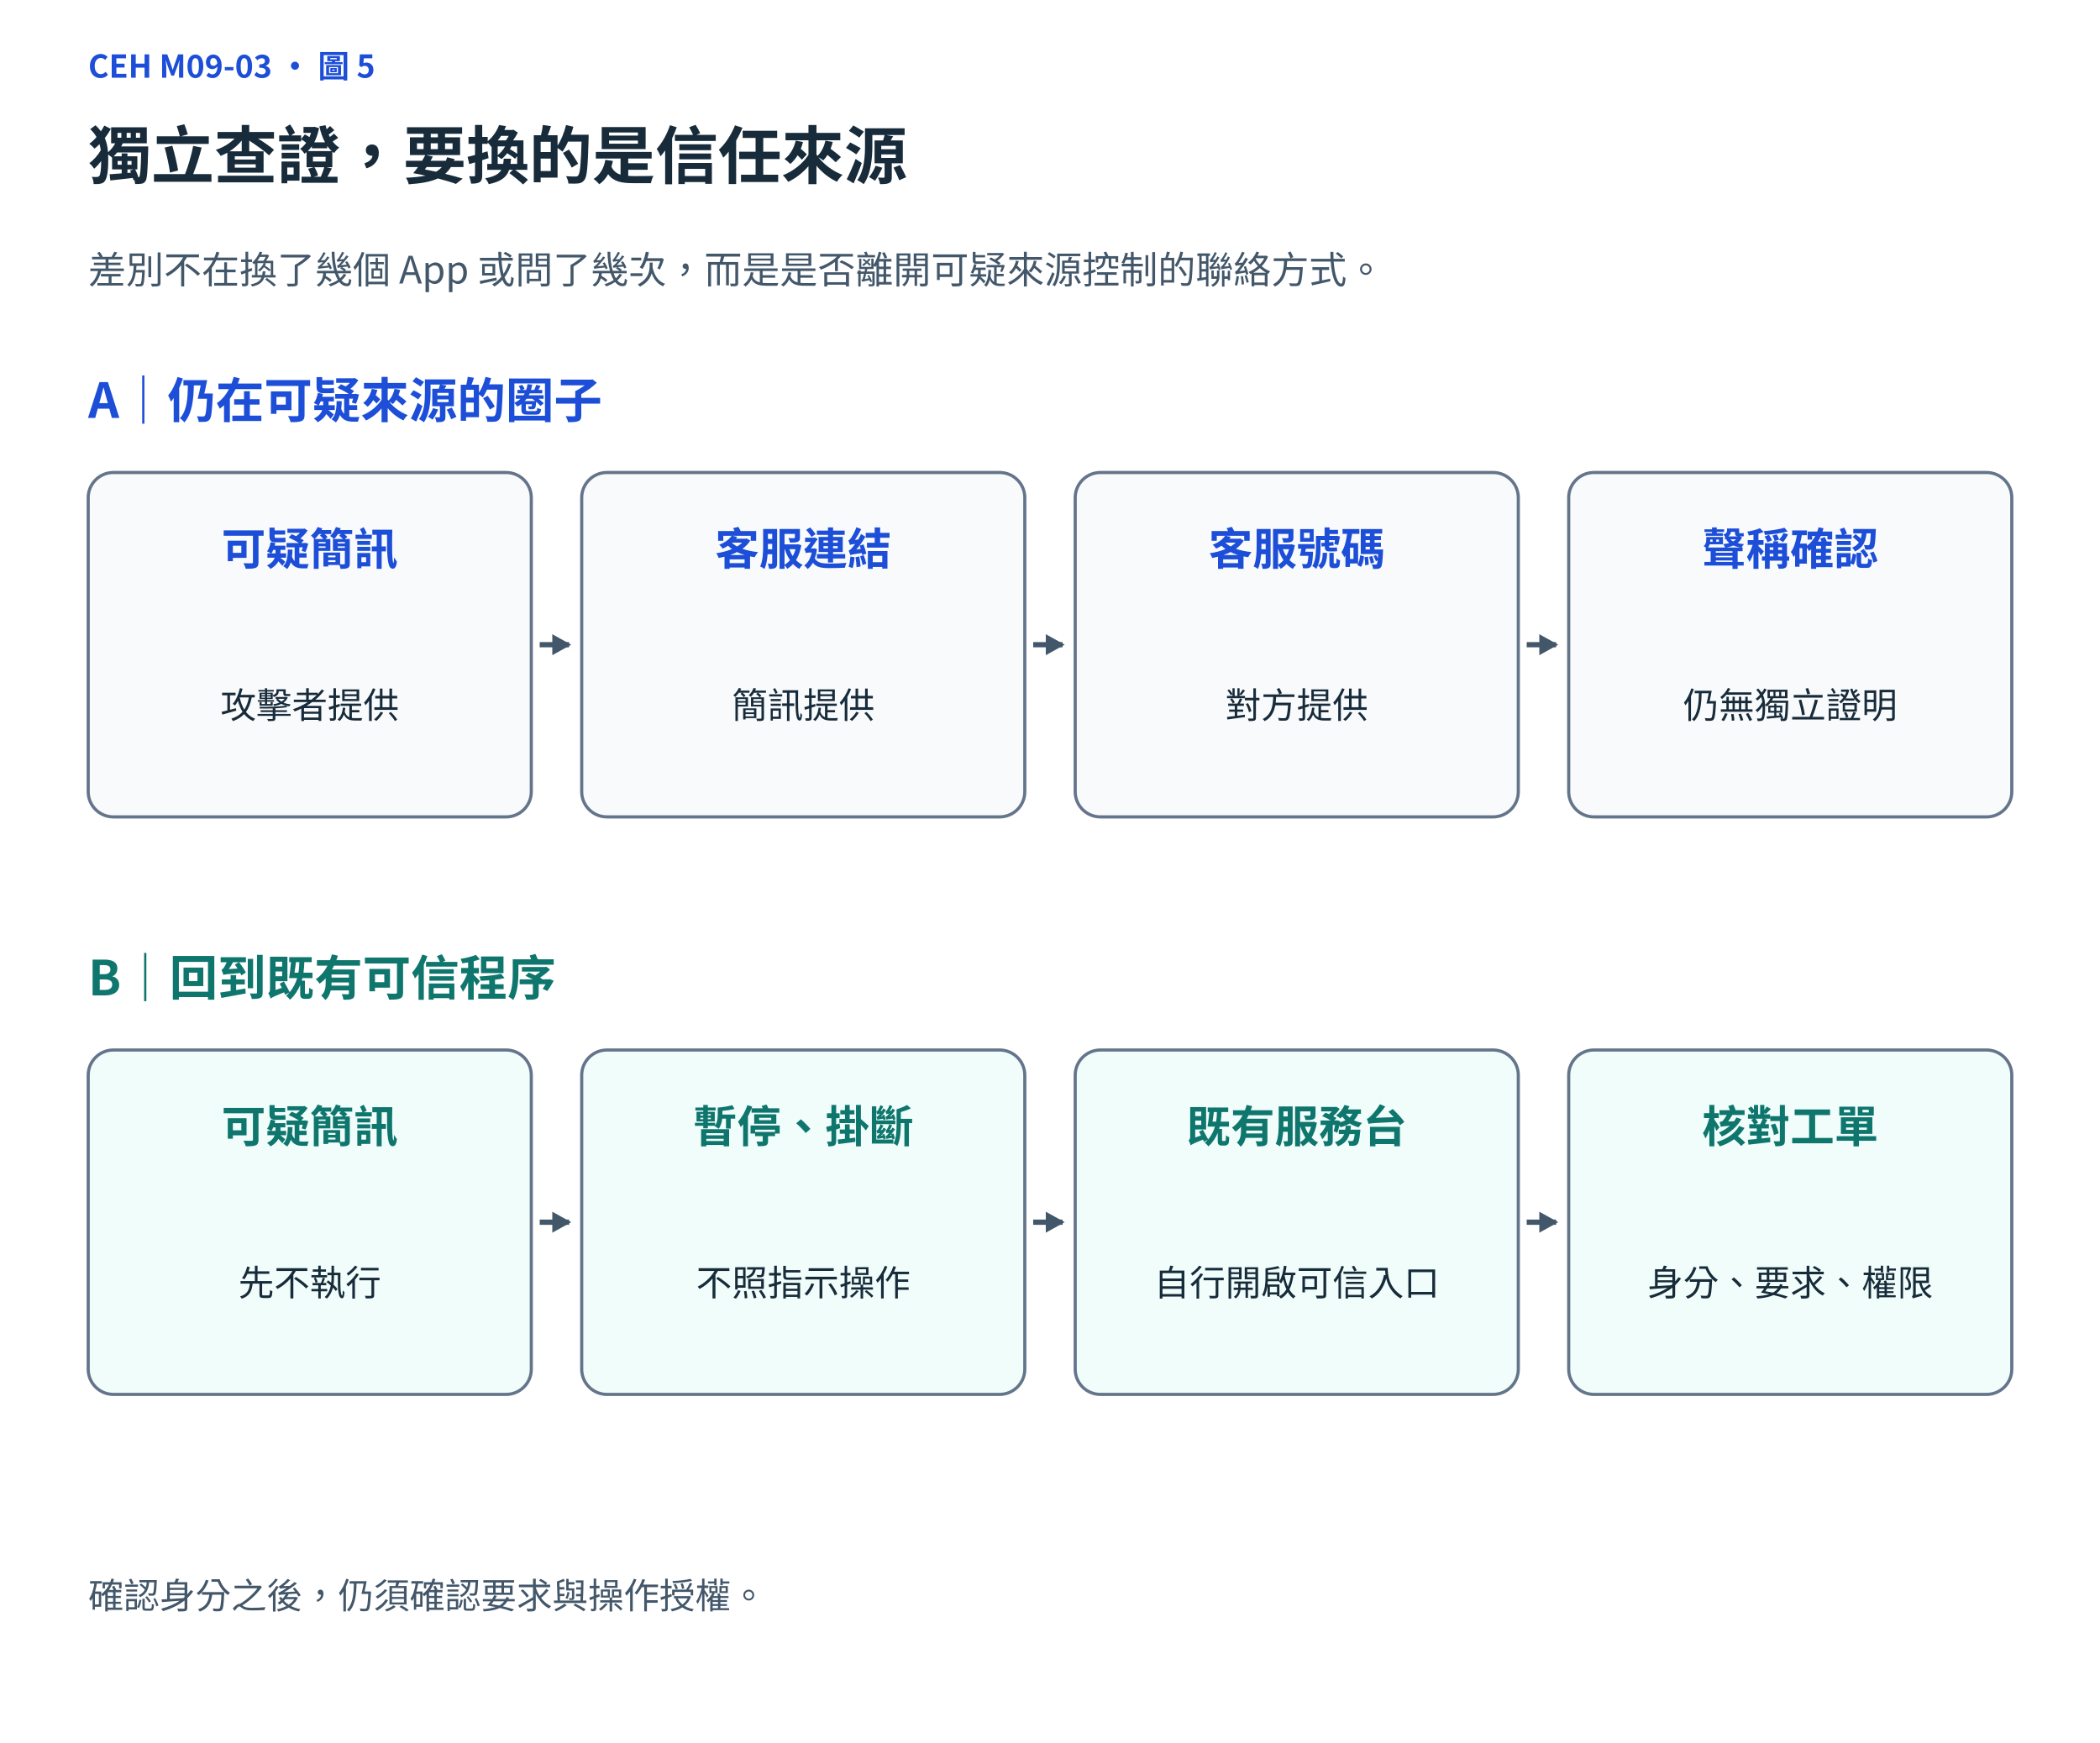
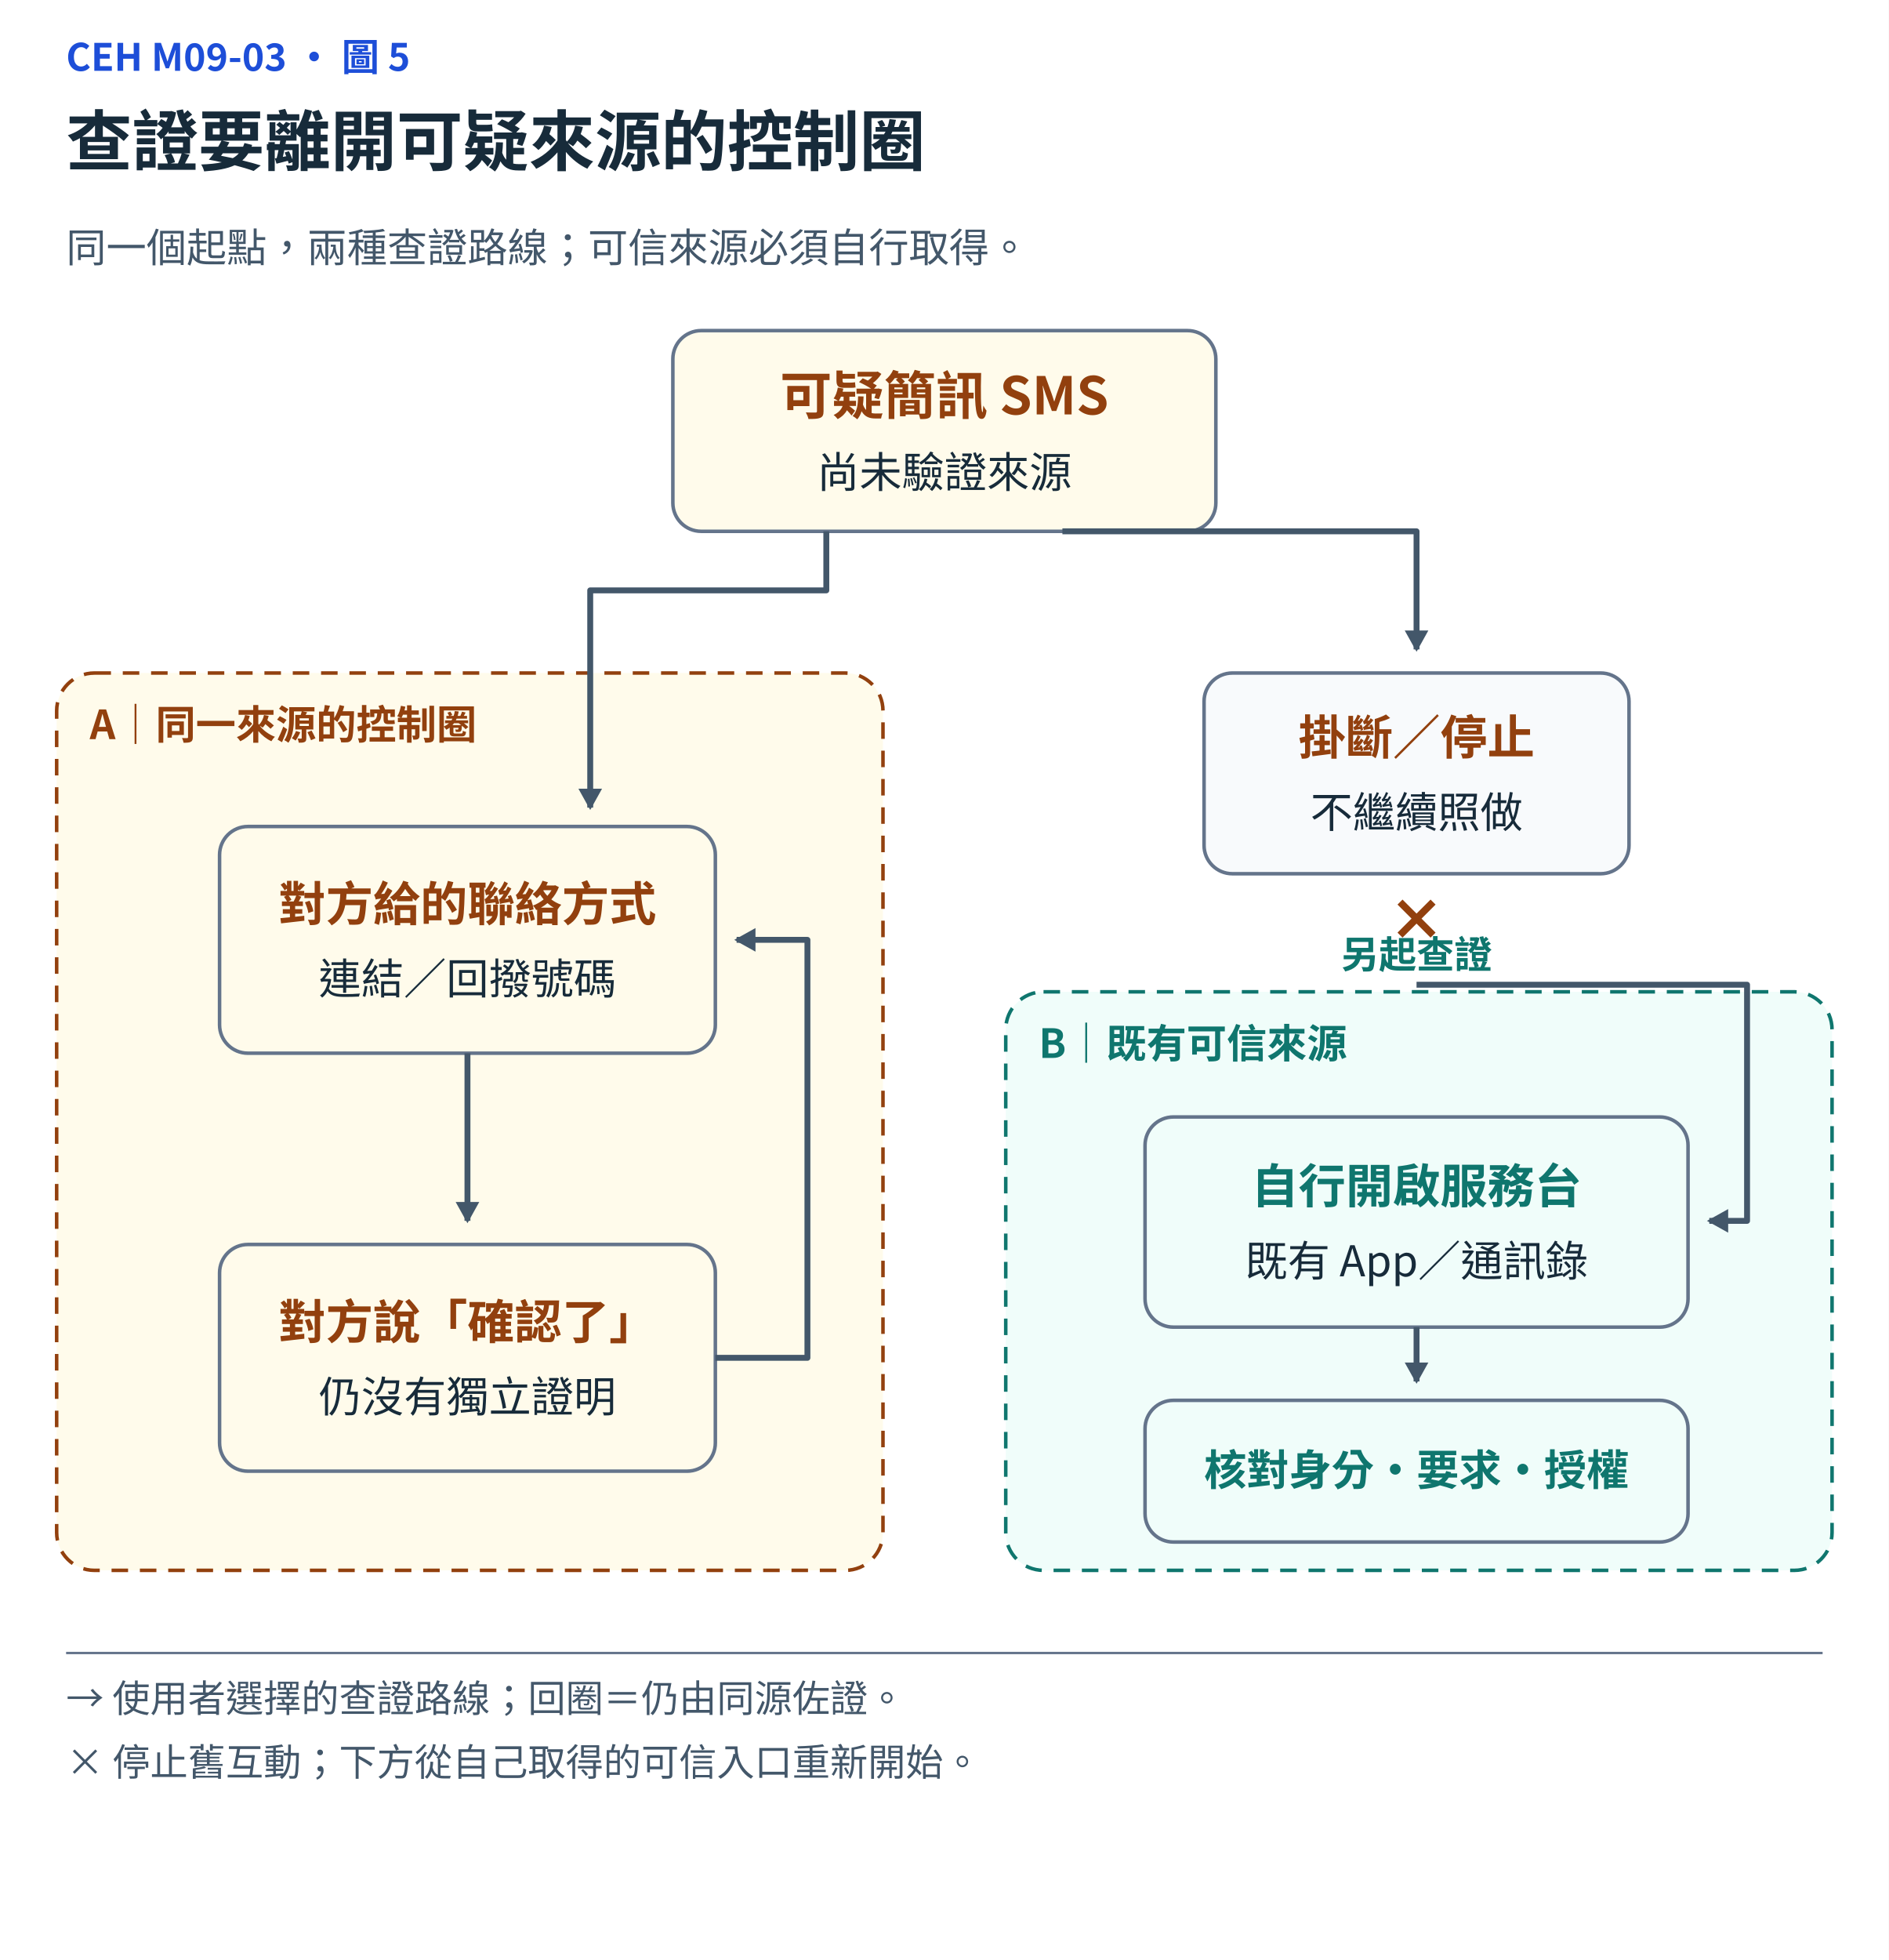
- <svg xmlns="http://www.w3.org/2000/svg" width="1000" height="830" viewBox="0 0 1000 830" role="img" aria-labelledby="title desc">
+ <svg xmlns="http://www.w3.org/2000/svg" width="800" height="830" viewBox="0 0 800 830" role="img" aria-labelledby="m0903-f5-zh-title m0903-f5-zh-desc">
  <defs>
-     <marker id="arrow" markerWidth="10" markerHeight="10" refX="8" refY="5" orient="auto" markerUnits="userSpaceOnUse">
+     <marker id="m0903-f5-zh-flow" markerWidth="10" markerHeight="10" refX="8" refY="5" orient="auto" markerUnits="userSpaceOnUse">
+       <path d="M 0 0 L 9 5 L 0 10 Z" fill="#1d4ed8" />
+     </marker>
+     <marker id="m0903-f5-zh-attempt" markerWidth="10" markerHeight="10" refX="8" refY="5" orient="auto" markerUnits="userSpaceOnUse">
+       <path d="M 0 0 L 9 5 L 0 10 Z" fill="#92400e" />
+     </marker>
+     <marker id="m0903-f5-zh-process" markerWidth="10" markerHeight="10" refX="8" refY="5" orient="auto" markerUnits="userSpaceOnUse">
      <path d="M 0 0 L 9 5 L 0 10 Z" fill="#43576a" />
    </marker>
  </defs>
-   <rect width="1000" height="830" fill="#ffffff" />
+   <rect width="800" height="830" fill="#ffffff" />
  <g font-family="Noto Sans CJK TC, sans-serif" fill="#172b3a">
-     <text x="42" y="37" font-size="15" font-weight="700" fill="#1d4ed8" text-anchor="start">CEH M09-03 · 圖 5</text>
-     <text x="42" y="85" font-size="30" font-weight="700" fill="#172b3a" text-anchor="start">獨立查證，要換的是信任來源</text>
-     <text x="42" y="135" font-size="18" font-weight="400" fill="#43576a" text-anchor="start">差別不在換了幾個 App 或問了幾次，而是是否離開可疑來源控制的聯絡方式。</text>
-     <text x="42" y="199" font-size="23" font-weight="700" fill="#1d4ed8" text-anchor="start">A｜仍在可疑來源的圈子</text>
-     <rect x="42" y="225" width="211" height="164" rx="12" fill="#f8fafc" stroke="#64748b" stroke-width="1.5" />
-     <text x="147.5" y="269" font-size="21" font-weight="700" fill="#1d4ed8" text-anchor="middle">可疑簡訊</text>
-     <text x="147.5" y="342" font-size="17" font-weight="400" fill="#172b3a" text-anchor="middle">攻擊者提供</text>
-     <path d="M 257 307 L 271 307" fill="none" stroke="#43576a" stroke-width="2.5" stroke-linejoin="round" marker-end="url(#arrow)" />
-     <rect x="277" y="225" width="211" height="164" rx="12" fill="#f8fafc" stroke="#64748b" stroke-width="1.5" />
-     <text x="382.5" y="269" font-size="21" font-weight="700" fill="#1d4ed8" text-anchor="middle">客服連結</text>
-     <text x="382.5" y="342" font-size="17" font-weight="400" fill="#172b3a" text-anchor="middle">簡訊提供</text>
-     <path d="M 492 307 L 506 307" fill="none" stroke="#43576a" stroke-width="2.5" stroke-linejoin="round" marker-end="url(#arrow)" />
-     <rect x="512" y="225" width="211" height="164" rx="12" fill="#f8fafc" stroke="#64748b" stroke-width="1.5" />
-     <text x="617.5" y="269" font-size="21" font-weight="700" fill="#1d4ed8" text-anchor="middle">客服號碼</text>
-     <text x="617.5" y="342" font-size="17" font-weight="400" fill="#172b3a" text-anchor="middle">對方提供</text>
-     <path d="M 727 307 L 741 307" fill="none" stroke="#43576a" stroke-width="2.5" stroke-linejoin="round" marker-end="url(#arrow)" />
-     <rect x="747" y="225" width="211" height="164" rx="12" fill="#f8fafc" stroke="#64748b" stroke-width="1.5" />
-     <text x="852.5" y="269" font-size="21" font-weight="700" fill="#1d4ed8" text-anchor="middle">聲稱確認</text>
-     <text x="852.5" y="342" font-size="17" font-weight="400" fill="#172b3a" text-anchor="middle">仍無獨立證明</text>
-     <text x="42" y="474" font-size="23" font-weight="700" fill="#0f766e" text-anchor="start">B｜回到既有可信程序</text>
-     <rect x="42" y="500" width="211" height="164" rx="12" fill="#f0fdfa" stroke="#64748b" stroke-width="1.5" />
-     <text x="147.5" y="544" font-size="21" font-weight="700" fill="#0f766e" text-anchor="middle">可疑簡訊</text>
-     <text x="147.5" y="617" font-size="17" font-weight="400" fill="#172b3a" text-anchor="middle">先不執行</text>
-     <path d="M 257 582 L 271 582" fill="none" stroke="#43576a" stroke-width="2.5" stroke-linejoin="round" marker-end="url(#arrow)" />
-     <rect x="277" y="500" width="211" height="164" rx="12" fill="#f0fdfa" stroke="#64748b" stroke-width="1.5" />
-     <text x="382.5" y="544" font-size="21" font-weight="700" fill="#0f766e" text-anchor="middle">暫停、掛斷</text>
-     <text x="382.5" y="617" font-size="17" font-weight="400" fill="#172b3a" text-anchor="middle">不照指示操作</text>
-     <path d="M 492 582 L 506 582" fill="none" stroke="#43576a" stroke-width="2.5" stroke-linejoin="round" marker-end="url(#arrow)" />
-     <rect x="512" y="500" width="211" height="164" rx="12" fill="#f0fdfa" stroke="#64748b" stroke-width="1.5" />
-     <text x="617.5" y="544" font-size="21" font-weight="700" fill="#0f766e" text-anchor="middle">既有服務台</text>
-     <text x="617.5" y="617" font-size="17" font-weight="400" fill="#172b3a" text-anchor="middle">自行開啟可信入口</text>
-     <path d="M 727 582 L 741 582" fill="none" stroke="#43576a" stroke-width="2.5" stroke-linejoin="round" marker-end="url(#arrow)" />
-     <rect x="747" y="500" width="211" height="164" rx="12" fill="#f0fdfa" stroke="#64748b" stroke-width="1.5" />
-     <text x="852.5" y="544" font-size="21" font-weight="700" fill="#0f766e" text-anchor="middle">核對工單</text>
-     <text x="852.5" y="617" font-size="17" font-weight="400" fill="#172b3a" text-anchor="middle">身分、要求、權限</text>
-     <text x="42" y="766" font-size="17" font-weight="400" fill="#43576a" text-anchor="start">確認身分之後，仍須確認要求與操作授權。</text>
+     <text x="28" y="30" font-size="16" font-weight="700" fill="#1d4ed8" text-anchor="start">CEH M09-03 · 圖 5</text>
+     <text x="28" y="70" font-size="28" font-weight="700" fill="#172b3a" text-anchor="start">查證要離開可疑來源的控制圈</text>
+     <text x="28" y="111" font-size="17" font-weight="400" fill="#43576a" text-anchor="start">同一個起點，兩種查證路線；可信來源必須自行取得。</text>
+     <rect x="285" y="140" width="230" height="85" rx="12" fill="#fffbeb" stroke="#64748b" stroke-width="1.5" />
+     <text x="400.0" y="175.5" font-size="22" font-weight="700" fill="#92400e" text-anchor="middle">可疑簡訊 SMS</text>
+     <text x="400.0" y="206.5" font-size="18" font-weight="400" fill="#172b3a" text-anchor="middle">尚未驗證來源</text>
+     <rect x="24" y="285" width="350" height="380" rx="16" fill="#fffbeb" stroke="#92400e" stroke-width="1.5" stroke-dasharray="7 5" />
+     <text x="38" y="313" font-size="17" font-weight="700" fill="#92400e" text-anchor="start">A｜同一來源的控制圈</text>
+     <rect x="426" y="420" width="350" height="245" rx="16" fill="#f0fdfa" stroke="#0f766e" stroke-width="1.5" stroke-dasharray="7 5" />
+     <text x="440" y="448" font-size="17" font-weight="700" fill="#0f766e" text-anchor="start">B｜既有可信來源</text>
+     <path d="M 350 225 L 350 250 L 250 250 L 250 342" fill="none" stroke="#43576a" stroke-width="2.5" stroke-linejoin="round" marker-end="url(#m0903-f5-zh-process)" />
+     <path d="M 450 225 L 600 225 L 600 275" fill="none" stroke="#43576a" stroke-width="2.5" stroke-linejoin="round" marker-end="url(#m0903-f5-zh-process)" />
+     <rect x="93" y="350" width="210" height="96" rx="12" fill="#fffbeb" stroke="#64748b" stroke-width="1.5" />
+     <text x="198.0" y="390.0" font-size="20" font-weight="700" fill="#92400e" text-anchor="middle">對方給的聯絡方式</text>
+     <text x="198.0" y="421.0" font-size="18" font-weight="400" fill="#172b3a" text-anchor="middle">連結／回撥號碼</text>
+     <rect x="93" y="527" width="210" height="96" rx="12" fill="#fffbeb" stroke="#64748b" stroke-width="1.5" />
+     <text x="198.0" y="567.0" font-size="20" font-weight="700" fill="#92400e" text-anchor="middle">對方說「確認了」</text>
+     <text x="198.0" y="598.0" font-size="18" font-weight="400" fill="#172b3a" text-anchor="middle">仍沒有獨立證明</text>
+     <path d="M 198 446 L 198 517" fill="none" stroke="#43576a" stroke-width="2.5" stroke-linejoin="round" marker-end="url(#m0903-f5-zh-process)" />
+     <path d="M 303 575 L 342 575 L 342 398 L 312 398" fill="none" stroke="#43576a" stroke-width="2.5" stroke-linejoin="round" marker-end="url(#m0903-f5-zh-process)" />
+     <rect x="510" y="285" width="180" height="85" rx="12" fill="#f8fafc" stroke="#64748b" stroke-width="1.5" />
+     <text x="600.0" y="319.5" font-size="20" font-weight="700" fill="#92400e" text-anchor="middle">掛斷／停止</text>
+     <text x="600.0" y="350.5" font-size="18" font-weight="400" fill="#172b3a" text-anchor="middle">不繼續照做</text>
+     <path d="M 593 382 L 607 396 M 607 382 L 593 396" stroke="#92400e" stroke-width="3" fill="none" />
+     <path d="M 600 417 L 740 417 L 740 517 L 724 517" fill="none" stroke="#43576a" stroke-width="2.5" stroke-linejoin="round" marker-end="url(#m0903-f5-zh-process)" />
+     <text x="600" y="410" font-size="16" font-weight="700" fill="#0f766e" text-anchor="middle">另起查證</text>
+     <rect x="485" y="473" width="230" height="89" rx="12" fill="#f0fdfa" stroke="#64748b" stroke-width="1.5" />
+     <text x="600.0" y="509.5" font-size="20" font-weight="700" fill="#0f766e" text-anchor="middle">自行開啟服務台</text>
+     <text x="600.0" y="540.5" font-size="18" font-weight="400" fill="#172b3a" text-anchor="middle">既有 App／通訊錄</text>
+     <path d="M 600 562 L 600 585" fill="none" stroke="#43576a" stroke-width="2.5" stroke-linejoin="round" marker-end="url(#m0903-f5-zh-process)" />
+     <rect x="485" y="593" width="230" height="60" rx="12" fill="#f0fdfa" stroke="#64748b" stroke-width="1.5" />
+     <text x="600.0" y="629.0" font-size="18" font-weight="700" fill="#0f766e" text-anchor="middle">核對身分・要求・授權</text>
+     <line x1="28" y1="700" x2="772" y2="700" stroke="#64748b" stroke-width="1" />
+     <text x="28" y="725" font-size="16" font-weight="400" fill="#43576a" text-anchor="start">→ 使用者選擇的查證路線；回圈＝仍由同源佐證。</text>
+     <text x="28" y="752" font-size="16" font-weight="400" fill="#43576a" text-anchor="start">× 停止舊互動；下方從自己取得的可信入口重新開始。</text>
  </g>
</svg>
